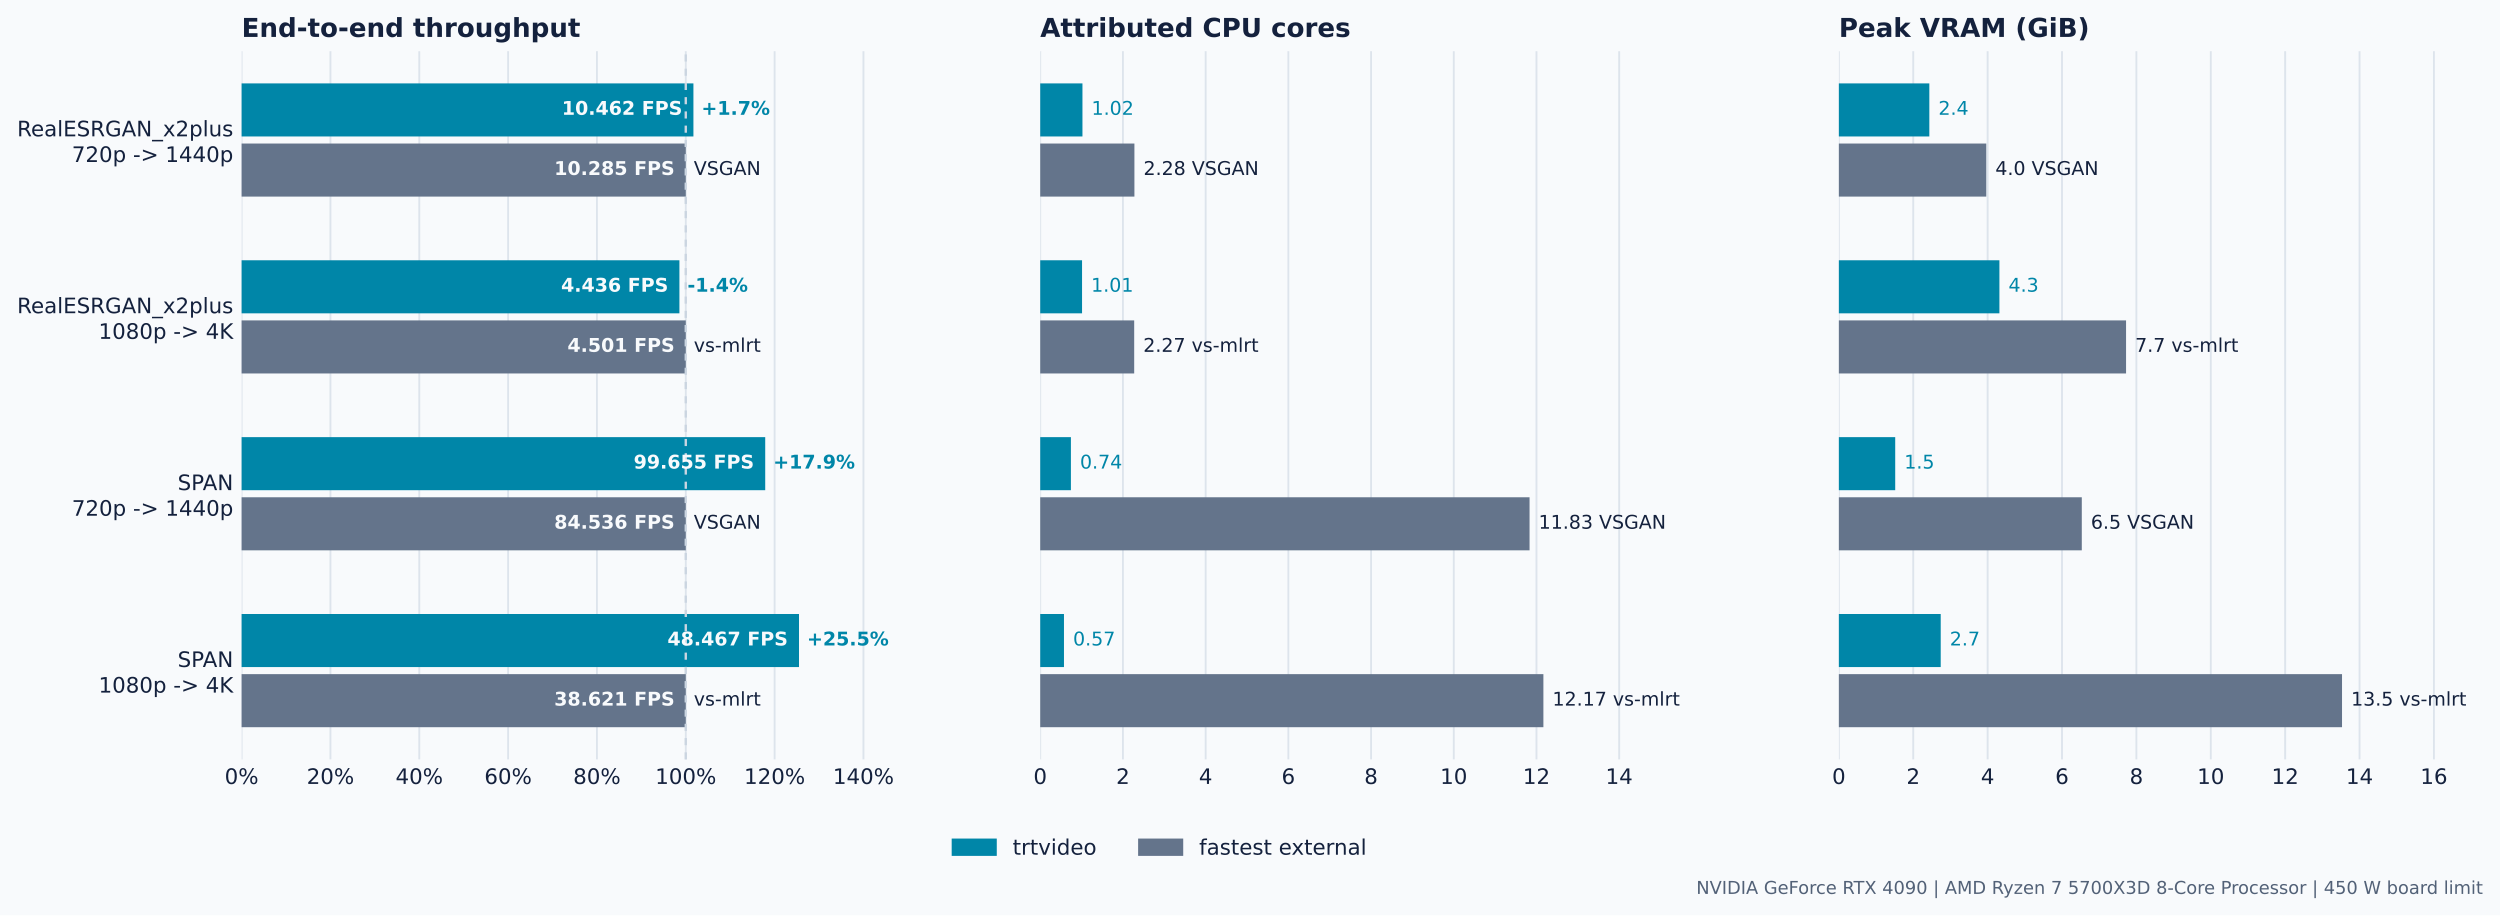
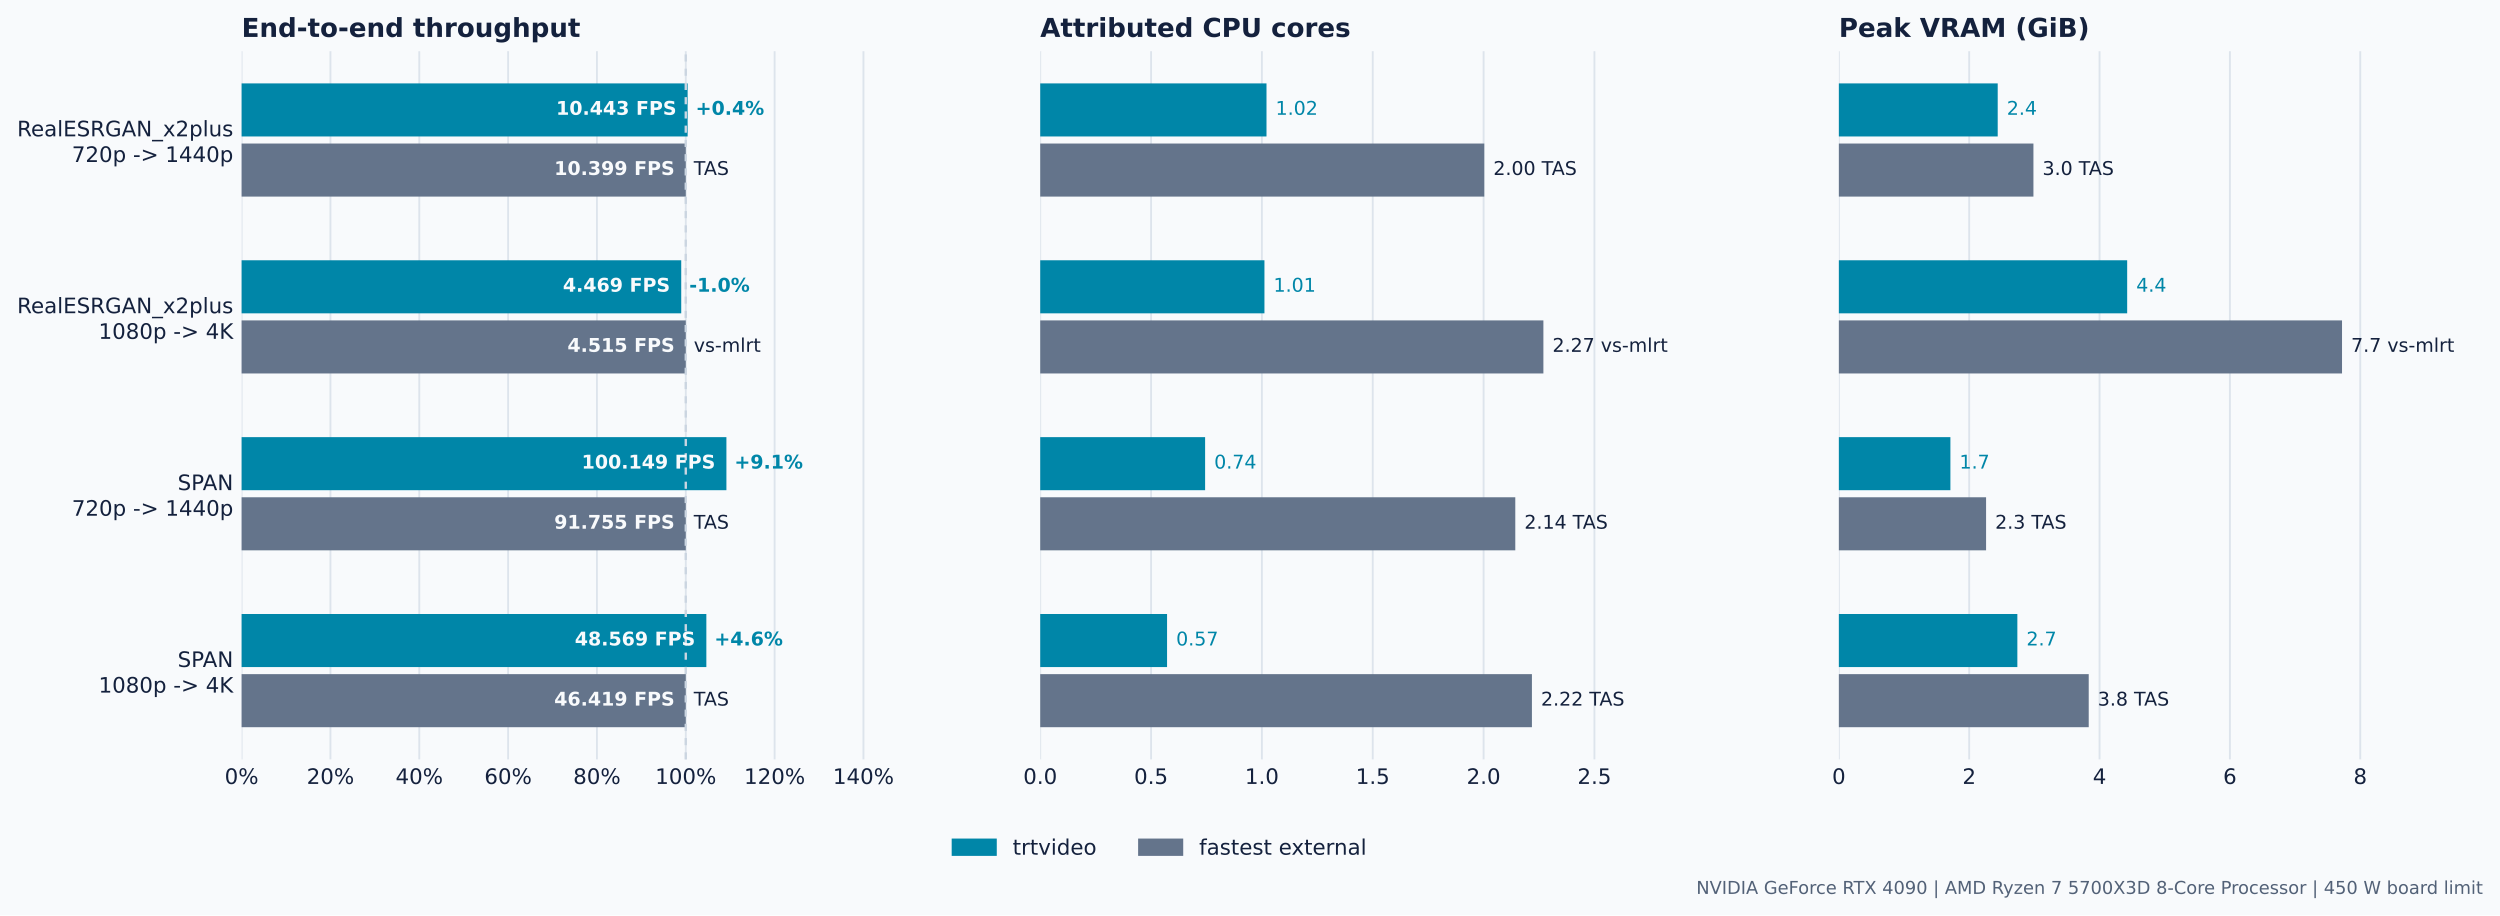
<svg xmlns="http://www.w3.org/2000/svg" width="1053.188pt" height="385.59pt" viewBox="0 0 1053.188 385.59" version="1.1">
  <defs>
    <style type="text/css">*{stroke-linejoin: round; stroke-linecap: butt}</style>
  </defs>
  <g id="figure_1">
    <g id="patch_1">
      <path d="M -0 385.59 L 1053.188 385.59 L 1053.188 0 L -0 0 z " style="fill: #f8fafc" />
    </g>
    <g id="axes_1">
      <g id="patch_2">
        <path d="M 101.78 319.926 L 373.104 319.926 L 373.104 21.558 L 101.78 21.558 z " style="fill: #f8fafc" />
      </g>
      <g id="matplotlib.axis_1">
        <g id="xtick_1">
          <g id="line2d_1">
            <path d="M 101.78 319.926 L 101.78 21.558 " clip-path="url(#p03f4d506e8)" style="fill: none; stroke: #cbd5e1; stroke-opacity: 0.6; stroke-width: 0.8; stroke-linecap: square" />
          </g>
          <g id="line2d_2" />
          <g id="text_1">
            <text style="font-size: 9px; font-family: 'DejaVu Sans'; text-anchor: middle; fill: #14213d" x="101.78" y="330.264" transform="rotate(-0 101.78 330.2642)">0%</text>
          </g>
        </g>
        <g id="xtick_2">
          <g id="line2d_3">
            <path d="M 139.204 319.926 L 139.204 21.558 " clip-path="url(#p03f4d506e8)" style="fill: none; stroke: #cbd5e1; stroke-opacity: 0.6; stroke-width: 0.8; stroke-linecap: square" />
          </g>
          <g id="line2d_4" />
          <g id="text_2">
            <text style="font-size: 9px; font-family: 'DejaVu Sans'; text-anchor: middle; fill: #14213d" x="139.204" y="330.264" transform="rotate(-0 139.204 330.2642)">20%</text>
          </g>
        </g>
        <g id="xtick_3">
          <g id="line2d_5">
            <path d="M 176.628 319.926 L 176.628 21.558 " clip-path="url(#p03f4d506e8)" style="fill: none; stroke: #cbd5e1; stroke-opacity: 0.6; stroke-width: 0.8; stroke-linecap: square" />
          </g>
          <g id="line2d_6" />
          <g id="text_3">
            <text style="font-size: 9px; font-family: 'DejaVu Sans'; text-anchor: middle; fill: #14213d" x="176.628" y="330.264" transform="rotate(-0 176.628 330.2642)">40%</text>
          </g>
        </g>
        <g id="xtick_4">
          <g id="line2d_7">
            <path d="M 214.052 319.926 L 214.052 21.558 " clip-path="url(#p03f4d506e8)" style="fill: none; stroke: #cbd5e1; stroke-opacity: 0.6; stroke-width: 0.8; stroke-linecap: square" />
          </g>
          <g id="line2d_8" />
          <g id="text_4">
            <text style="font-size: 9px; font-family: 'DejaVu Sans'; text-anchor: middle; fill: #14213d" x="214.052" y="330.264" transform="rotate(-0 214.0521 330.2642)">60%</text>
          </g>
        </g>
        <g id="xtick_5">
          <g id="line2d_9">
            <path d="M 251.476 319.926 L 251.476 21.558 " clip-path="url(#p03f4d506e8)" style="fill: none; stroke: #cbd5e1; stroke-opacity: 0.6; stroke-width: 0.8; stroke-linecap: square" />
          </g>
          <g id="line2d_10" />
          <g id="text_5">
            <text style="font-size: 9px; font-family: 'DejaVu Sans'; text-anchor: middle; fill: #14213d" x="251.476" y="330.264" transform="rotate(-0 251.4761 330.2642)">80%</text>
          </g>
        </g>
        <g id="xtick_6">
          <g id="line2d_11">
            <path d="M 288.9 319.926 L 288.9 21.558 " clip-path="url(#p03f4d506e8)" style="fill: none; stroke: #cbd5e1; stroke-opacity: 0.6; stroke-width: 0.8; stroke-linecap: square" />
          </g>
          <g id="line2d_12" />
          <g id="text_6">
            <text style="font-size: 9px; font-family: 'DejaVu Sans'; text-anchor: middle; fill: #14213d" x="288.9" y="330.264" transform="rotate(-0 288.9001 330.2642)">100%</text>
          </g>
        </g>
        <g id="xtick_7">
          <g id="line2d_13">
            <path d="M 326.324 319.926 L 326.324 21.558 " clip-path="url(#p03f4d506e8)" style="fill: none; stroke: #cbd5e1; stroke-opacity: 0.6; stroke-width: 0.8; stroke-linecap: square" />
          </g>
          <g id="line2d_14" />
          <g id="text_7">
            <text style="font-size: 9px; font-family: 'DejaVu Sans'; text-anchor: middle; fill: #14213d" x="326.324" y="330.264" transform="rotate(-0 326.3241 330.2642)">120%</text>
          </g>
        </g>
        <g id="xtick_8">
          <g id="line2d_15">
            <path d="M 363.748 319.926 L 363.748 21.558 " clip-path="url(#p03f4d506e8)" style="fill: none; stroke: #cbd5e1; stroke-opacity: 0.6; stroke-width: 0.8; stroke-linecap: square" />
          </g>
          <g id="line2d_16" />
          <g id="text_8">
            <text style="font-size: 9px; font-family: 'DejaVu Sans'; text-anchor: middle; fill: #14213d" x="363.748" y="330.264" transform="rotate(-0 363.7481 330.2642)">140%</text>
          </g>
        </g>
      </g>
      <g id="matplotlib.axis_2">
        <g id="ytick_1">
          <g id="line2d_17" />
          <g id="text_9">
            <text style="font-size: 9px; font-family: 'DejaVu Sans'; fill: #14213d" transform="translate(7.2 57.43491)">RealESRGAN_x2plus</text>
            <text style="font-size: 9px; font-family: 'DejaVu Sans'; fill: #14213d" transform="translate(30.25969 68.23667)">720p -&gt; 1440p</text>
          </g>
        </g>
        <g id="ytick_2">
          <g id="line2d_18" />
          <g id="text_10">
            <text style="font-size: 9px; font-family: 'DejaVu Sans'; fill: #14213d" transform="translate(7.2 131.9524)">RealESRGAN_x2plus</text>
            <text style="font-size: 9px; font-family: 'DejaVu Sans'; fill: #14213d" transform="translate(41.52375 142.7542)">1080p -&gt; 4K</text>
          </g>
        </g>
        <g id="ytick_3">
          <g id="line2d_19" />
          <g id="text_11">
            <text style="font-size: 9px; font-family: 'DejaVu Sans'; fill: #14213d" transform="translate(74.82516 206.4695)">SPAN</text>
            <text style="font-size: 9px; font-family: 'DejaVu Sans'; fill: #14213d" transform="translate(30.25969 217.2713)">720p -&gt; 1440p</text>
          </g>
        </g>
        <g id="ytick_4">
          <g id="line2d_20" />
          <g id="text_12">
            <text style="font-size: 9px; font-family: 'DejaVu Sans'; fill: #14213d" transform="translate(74.82516 280.987)">SPAN</text>
            <text style="font-size: 9px; font-family: 'DejaVu Sans'; fill: #14213d" transform="translate(41.52375 291.7888)">1080p -&gt; 4K</text>
          </g>
        </g>
      </g>
      <g id="patch_3">
-         <path d="M 101.78 57.476 L 292.12 57.476 L 292.12 35.12 L 101.78 35.12 z " clip-path="url(#p03f4d506e8)" style="fill: #0086a8" />
+         <path d="M 101.78 57.476 L 289.684 57.476 L 289.684 35.12 L 101.78 35.12 z " clip-path="url(#p03f4d506e8)" style="fill: #0086a8" />
      </g>
      <g id="patch_4">
-         <path d="M 101.78 131.993 L 286.22 131.993 L 286.22 109.638 L 101.78 109.638 z " clip-path="url(#p03f4d506e8)" style="fill: #0086a8" />
+         <path d="M 101.78 131.993 L 286.987 131.993 L 286.987 109.638 L 101.78 109.638 z " clip-path="url(#p03f4d506e8)" style="fill: #0086a8" />
      </g>
      <g id="patch_5">
-         <path d="M 101.78 206.511 L 322.367 206.511 L 322.367 184.155 L 101.78 184.155 z " clip-path="url(#p03f4d506e8)" style="fill: #0086a8" />
+         <path d="M 101.78 206.511 L 306.019 206.511 L 306.019 184.155 L 101.78 184.155 z " clip-path="url(#p03f4d506e8)" style="fill: #0086a8" />
      </g>
      <g id="patch_6">
-         <path d="M 101.78 281.028 L 336.601 281.028 L 336.601 258.673 L 101.78 258.673 z " clip-path="url(#p03f4d506e8)" style="fill: #0086a8" />
+         <path d="M 101.78 281.028 L 297.567 281.028 L 297.567 258.673 L 101.78 258.673 z " clip-path="url(#p03f4d506e8)" style="fill: #0086a8" />
      </g>
      <g id="patch_7">
        <path d="M 101.78 82.812 L 288.9 82.812 L 288.9 60.456 L 101.78 60.456 z " clip-path="url(#p03f4d506e8)" style="fill: #64748b" />
      </g>
      <g id="patch_8">
        <path d="M 101.78 157.329 L 288.9 157.329 L 288.9 134.974 L 101.78 134.974 z " clip-path="url(#p03f4d506e8)" style="fill: #64748b" />
      </g>
      <g id="patch_9">
        <path d="M 101.78 231.847 L 288.9 231.847 L 288.9 209.491 L 101.78 209.491 z " clip-path="url(#p03f4d506e8)" style="fill: #64748b" />
      </g>
      <g id="patch_10">
        <path d="M 101.78 306.364 L 288.9 306.364 L 288.9 284.009 L 101.78 284.009 z " clip-path="url(#p03f4d506e8)" style="fill: #64748b" />
      </g>
      <g id="line2d_21">
        <path d="M 288.9 319.926 L 288.9 21.558 " clip-path="url(#p03f4d506e8)" style="fill: none; stroke-dasharray: 3,3; stroke-dashoffset: 0; stroke: #cbd5e1" />
      </g>
      <g id="text_13">
-         <text style="font-weight: 700; font-size: 8px; font-family: 'DejaVu Sans'; text-anchor: end; fill: #f8fafc" x="287.442" y="48.376" transform="rotate(-0 287.4423 48.37621)">10.462 FPS</text>
+         <text style="font-weight: 700; font-size: 8px; font-family: 'DejaVu Sans'; text-anchor: end; fill: #f8fafc" x="285.006" y="48.376" transform="rotate(-0 285.0059 48.37621)">10.443 FPS</text>
      </g>
      <g id="text_14">
-         <text style="font-weight: 700; font-size: 8px; font-family: 'DejaVu Sans'; text-anchor: start; fill: #0086a8" x="295.489" y="48.376" transform="rotate(-0 295.4885 48.37621)">+1.7%</text>
+         <text style="font-weight: 700; font-size: 8px; font-family: 'DejaVu Sans'; text-anchor: start; fill: #0086a8" x="293.052" y="48.376" transform="rotate(-0 293.0521 48.37621)">+0.4%</text>
      </g>
      <g id="text_15">
-         <text style="font-weight: 700; font-size: 8px; font-family: 'DejaVu Sans'; text-anchor: end; fill: #f8fafc" x="284.222" y="73.712" transform="rotate(-0 284.2221 73.71215)">10.285 FPS</text>
+         <text style="font-weight: 700; font-size: 8px; font-family: 'DejaVu Sans'; text-anchor: end; fill: #f8fafc" x="284.222" y="73.712" transform="rotate(-0 284.2221 73.71215)">10.399 FPS</text>
      </g>
      <g id="text_16">
-         <text style="font-size: 8px; font-family: 'DejaVu Sans'; text-anchor: start; fill: #14213d" x="292.268" y="73.712" transform="rotate(-0 292.2683 73.71215)">VSGAN</text>
+         <text style="font-size: 8px; font-family: 'DejaVu Sans'; text-anchor: start; fill: #14213d" x="292.268" y="73.712" transform="rotate(-0 292.2683 73.71215)">TAS</text>
      </g>
      <g id="text_17">
-         <text style="font-weight: 700; font-size: 8px; font-family: 'DejaVu Sans'; text-anchor: end; fill: #f8fafc" x="281.542" y="122.894" transform="rotate(-0 281.5415 122.8937)">4.436 FPS</text>
+         <text style="font-weight: 700; font-size: 8px; font-family: 'DejaVu Sans'; text-anchor: end; fill: #f8fafc" x="282.309" y="122.894" transform="rotate(-0 282.3089 122.8937)">4.469 FPS</text>
      </g>
      <g id="text_18">
-         <text style="font-weight: 700; font-size: 8px; font-family: 'DejaVu Sans'; text-anchor: start; fill: #0086a8" x="289.588" y="122.894" transform="rotate(-0 289.5877 122.8937)">-1.4%</text>
+         <text style="font-weight: 700; font-size: 8px; font-family: 'DejaVu Sans'; text-anchor: start; fill: #0086a8" x="290.355" y="122.894" transform="rotate(-0 290.3551 122.8937)">-1.0%</text>
      </g>
      <g id="text_19">
-         <text style="font-weight: 700; font-size: 8px; font-family: 'DejaVu Sans'; text-anchor: end; fill: #f8fafc" x="284.222" y="148.23" transform="rotate(-0 284.2221 148.2296)">4.501 FPS</text>
+         <text style="font-weight: 700; font-size: 8px; font-family: 'DejaVu Sans'; text-anchor: end; fill: #f8fafc" x="284.222" y="148.23" transform="rotate(-0 284.2221 148.2296)">4.515 FPS</text>
      </g>
      <g id="text_20">
        <text style="font-size: 8px; font-family: 'DejaVu Sans'; text-anchor: start; fill: #14213d" x="292.268" y="148.23" transform="rotate(-0 292.2683 148.23)">vs-mlrt</text>
      </g>
      <g id="text_21">
-         <text style="font-weight: 700; font-size: 8px; font-family: 'DejaVu Sans'; text-anchor: end; fill: #f8fafc" x="317.689" y="197.411" transform="rotate(-0 317.6894 197.4112)">99.655 FPS</text>
+         <text style="font-weight: 700; font-size: 8px; font-family: 'DejaVu Sans'; text-anchor: end; fill: #f8fafc" x="301.341" y="197.411" transform="rotate(-0 301.3412 197.4112)">100.149 FPS</text>
      </g>
      <g id="text_22">
-         <text style="font-weight: 700; font-size: 8px; font-family: 'DejaVu Sans'; text-anchor: start; fill: #0086a8" x="325.736" y="197.411" transform="rotate(-0 325.7355 197.4112)">+17.9%</text>
+         <text style="font-weight: 700; font-size: 8px; font-family: 'DejaVu Sans'; text-anchor: start; fill: #0086a8" x="309.387" y="197.411" transform="rotate(-0 309.3874 197.4112)">+9.1%</text>
      </g>
      <g id="text_23">
-         <text style="font-weight: 700; font-size: 8px; font-family: 'DejaVu Sans'; text-anchor: end; fill: #f8fafc" x="284.222" y="222.747" transform="rotate(-0 284.2221 222.7471)">84.536 FPS</text>
+         <text style="font-weight: 700; font-size: 8px; font-family: 'DejaVu Sans'; text-anchor: end; fill: #f8fafc" x="284.222" y="222.747" transform="rotate(-0 284.2221 222.7471)">91.755 FPS</text>
      </g>
      <g id="text_24">
-         <text style="font-size: 8px; font-family: 'DejaVu Sans'; text-anchor: start; fill: #14213d" x="292.268" y="222.747" transform="rotate(-0 292.2683 222.7471)">VSGAN</text>
+         <text style="font-size: 8px; font-family: 'DejaVu Sans'; text-anchor: start; fill: #14213d" x="292.268" y="222.747" transform="rotate(-0 292.2683 222.7471)">TAS</text>
      </g>
      <g id="text_25">
-         <text style="font-weight: 700; font-size: 8px; font-family: 'DejaVu Sans'; text-anchor: end; fill: #f8fafc" x="331.923" y="271.929" transform="rotate(-0 331.9225 271.9287)">48.467 FPS</text>
+         <text style="font-weight: 700; font-size: 8px; font-family: 'DejaVu Sans'; text-anchor: end; fill: #f8fafc" x="292.889" y="271.929" transform="rotate(-0 292.8894 271.9287)">48.569 FPS</text>
      </g>
      <g id="text_26">
-         <text style="font-weight: 700; font-size: 8px; font-family: 'DejaVu Sans'; text-anchor: start; fill: #0086a8" x="339.969" y="271.929" transform="rotate(-0 339.9687 271.9287)">+25.5%</text>
+         <text style="font-weight: 700; font-size: 8px; font-family: 'DejaVu Sans'; text-anchor: start; fill: #0086a8" x="300.936" y="271.929" transform="rotate(-0 300.9356 271.9287)">+4.6%</text>
      </g>
      <g id="text_27">
-         <text style="font-weight: 700; font-size: 8px; font-family: 'DejaVu Sans'; text-anchor: end; fill: #f8fafc" x="284.222" y="297.265" transform="rotate(-0 284.2221 297.2646)">38.621 FPS</text>
+         <text style="font-weight: 700; font-size: 8px; font-family: 'DejaVu Sans'; text-anchor: end; fill: #f8fafc" x="284.222" y="297.265" transform="rotate(-0 284.2221 297.2646)">46.419 FPS</text>
      </g>
      <g id="text_28">
-         <text style="font-size: 8px; font-family: 'DejaVu Sans'; text-anchor: start; fill: #14213d" x="292.268" y="297.265" transform="rotate(-0 292.2683 297.2649)">vs-mlrt</text>
+         <text style="font-size: 8px; font-family: 'DejaVu Sans'; text-anchor: start; fill: #14213d" x="292.268" y="297.265" transform="rotate(-0 292.2683 297.2646)">TAS</text>
      </g>
      <g id="text_29">
        <text style="font-weight: 700; font-size: 11px; font-family: 'DejaVu Sans'; text-anchor: start; fill: #14213d" x="101.78" y="15.558" transform="rotate(-0 101.78 15.55828)">End-to-end throughput</text>
      </g>
    </g>
    <g id="axes_2">
      <g id="patch_11">
        <path d="M 438.222 319.926 L 709.546 319.926 L 709.546 21.558 L 438.222 21.558 z " style="fill: #f8fafc" />
      </g>
      <g id="matplotlib.axis_3">
        <g id="xtick_9">
          <g id="line2d_22">
            <path d="M 438.222 319.926 L 438.222 21.558 " clip-path="url(#pa7a51d310b)" style="fill: none; stroke: #cbd5e1; stroke-opacity: 0.6; stroke-width: 0.8; stroke-linecap: square" />
          </g>
          <g id="line2d_23" />
          <g id="text_30">
-             <text style="font-size: 9px; font-family: 'DejaVu Sans'; text-anchor: middle; fill: #14213d" x="438.222" y="330.264" transform="rotate(-0 438.2219 330.2642)">0</text>
+             <text style="font-size: 9px; font-family: 'DejaVu Sans'; text-anchor: middle; fill: #14213d" x="438.222" y="330.264" transform="rotate(-0 438.2219 330.2642)">0.0</text>
          </g>
        </g>
        <g id="xtick_10">
          <g id="line2d_24">
-             <path d="M 473.064 319.926 L 473.064 21.558 " clip-path="url(#pa7a51d310b)" style="fill: none; stroke: #cbd5e1; stroke-opacity: 0.6; stroke-width: 0.8; stroke-linecap: square" />
+             <path d="M 484.917 319.926 L 484.917 21.558 " clip-path="url(#pa7a51d310b)" style="fill: none; stroke: #cbd5e1; stroke-opacity: 0.6; stroke-width: 0.8; stroke-linecap: square" />
          </g>
          <g id="line2d_25" />
          <g id="text_31">
-             <text style="font-size: 9px; font-family: 'DejaVu Sans'; text-anchor: middle; fill: #14213d" x="473.064" y="330.264" transform="rotate(-0 473.0639 330.2642)">2</text>
+             <text style="font-size: 9px; font-family: 'DejaVu Sans'; text-anchor: middle; fill: #14213d" x="484.917" y="330.264" transform="rotate(-0 484.9169 330.2642)">0.5</text>
          </g>
        </g>
        <g id="xtick_11">
          <g id="line2d_26">
-             <path d="M 507.906 319.926 L 507.906 21.558 " clip-path="url(#pa7a51d310b)" style="fill: none; stroke: #cbd5e1; stroke-opacity: 0.6; stroke-width: 0.8; stroke-linecap: square" />
+             <path d="M 531.612 319.926 L 531.612 21.558 " clip-path="url(#pa7a51d310b)" style="fill: none; stroke: #cbd5e1; stroke-opacity: 0.6; stroke-width: 0.8; stroke-linecap: square" />
          </g>
          <g id="line2d_27" />
          <g id="text_32">
-             <text style="font-size: 9px; font-family: 'DejaVu Sans'; text-anchor: middle; fill: #14213d" x="507.906" y="330.264" transform="rotate(-0 507.906 330.2642)">4</text>
+             <text style="font-size: 9px; font-family: 'DejaVu Sans'; text-anchor: middle; fill: #14213d" x="531.612" y="330.264" transform="rotate(-0 531.6119 330.2642)">1.0</text>
          </g>
        </g>
        <g id="xtick_12">
          <g id="line2d_28">
-             <path d="M 542.748 319.926 L 542.748 21.558 " clip-path="url(#pa7a51d310b)" style="fill: none; stroke: #cbd5e1; stroke-opacity: 0.6; stroke-width: 0.8; stroke-linecap: square" />
+             <path d="M 578.307 319.926 L 578.307 21.558 " clip-path="url(#pa7a51d310b)" style="fill: none; stroke: #cbd5e1; stroke-opacity: 0.6; stroke-width: 0.8; stroke-linecap: square" />
          </g>
          <g id="line2d_29" />
          <g id="text_33">
-             <text style="font-size: 9px; font-family: 'DejaVu Sans'; text-anchor: middle; fill: #14213d" x="542.748" y="330.264" transform="rotate(-0 542.748 330.2642)">6</text>
+             <text style="font-size: 9px; font-family: 'DejaVu Sans'; text-anchor: middle; fill: #14213d" x="578.307" y="330.264" transform="rotate(-0 578.3069 330.2642)">1.5</text>
          </g>
        </g>
        <g id="xtick_13">
          <g id="line2d_30">
-             <path d="M 577.59 319.926 L 577.59 21.558 " clip-path="url(#pa7a51d310b)" style="fill: none; stroke: #cbd5e1; stroke-opacity: 0.6; stroke-width: 0.8; stroke-linecap: square" />
+             <path d="M 625.002 319.926 L 625.002 21.558 " clip-path="url(#pa7a51d310b)" style="fill: none; stroke: #cbd5e1; stroke-opacity: 0.6; stroke-width: 0.8; stroke-linecap: square" />
          </g>
          <g id="line2d_31" />
          <g id="text_34">
-             <text style="font-size: 9px; font-family: 'DejaVu Sans'; text-anchor: middle; fill: #14213d" x="577.59" y="330.264" transform="rotate(-0 577.59 330.2642)">8</text>
+             <text style="font-size: 9px; font-family: 'DejaVu Sans'; text-anchor: middle; fill: #14213d" x="625.002" y="330.264" transform="rotate(-0 625.0019 330.2642)">2.0</text>
          </g>
        </g>
        <g id="xtick_14">
          <g id="line2d_32">
-             <path d="M 612.432 319.926 L 612.432 21.558 " clip-path="url(#pa7a51d310b)" style="fill: none; stroke: #cbd5e1; stroke-opacity: 0.6; stroke-width: 0.8; stroke-linecap: square" />
+             <path d="M 671.697 319.926 L 671.697 21.558 " clip-path="url(#pa7a51d310b)" style="fill: none; stroke: #cbd5e1; stroke-opacity: 0.6; stroke-width: 0.8; stroke-linecap: square" />
          </g>
          <g id="line2d_33" />
          <g id="text_35">
-             <text style="font-size: 9px; font-family: 'DejaVu Sans'; text-anchor: middle; fill: #14213d" x="612.432" y="330.264" transform="rotate(-0 612.432 330.2642)">10</text>
-           </g>
-         </g>
-         <g id="xtick_15">
-           <g id="line2d_34">
-             <path d="M 647.274 319.926 L 647.274 21.558 " clip-path="url(#pa7a51d310b)" style="fill: none; stroke: #cbd5e1; stroke-opacity: 0.6; stroke-width: 0.8; stroke-linecap: square" />
-           </g>
-           <g id="line2d_35" />
-           <g id="text_36">
-             <text style="font-size: 9px; font-family: 'DejaVu Sans'; text-anchor: middle; fill: #14213d" x="647.274" y="330.264" transform="rotate(-0 647.274 330.2642)">12</text>
-           </g>
-         </g>
-         <g id="xtick_16">
-           <g id="line2d_36">
-             <path d="M 682.116 319.926 L 682.116 21.558 " clip-path="url(#pa7a51d310b)" style="fill: none; stroke: #cbd5e1; stroke-opacity: 0.6; stroke-width: 0.8; stroke-linecap: square" />
-           </g>
-           <g id="line2d_37" />
-           <g id="text_37">
-             <text style="font-size: 9px; font-family: 'DejaVu Sans'; text-anchor: middle; fill: #14213d" x="682.116" y="330.264" transform="rotate(-0 682.116 330.2642)">14</text>
+             <text style="font-size: 9px; font-family: 'DejaVu Sans'; text-anchor: middle; fill: #14213d" x="671.697" y="330.264" transform="rotate(-0 671.6969 330.2642)">2.5</text>
          </g>
        </g>
      </g>
      <g id="matplotlib.axis_4">
        <g id="ytick_5">
-           <g id="line2d_38" />
+           <g id="line2d_34" />
        </g>
        <g id="ytick_6">
-           <g id="line2d_39" />
+           <g id="line2d_35" />
        </g>
        <g id="ytick_7">
-           <g id="line2d_40" />
+           <g id="line2d_36" />
        </g>
        <g id="ytick_8">
-           <g id="line2d_41" />
+           <g id="line2d_37" />
        </g>
      </g>
      <g id="patch_12">
-         <path d="M 438.222 57.476 L 456.009 57.476 L 456.009 35.12 L 438.222 35.12 z " clip-path="url(#pa7a51d310b)" style="fill: #0086a8" />
+         <path d="M 438.222 57.476 L 533.544 57.476 L 533.544 35.12 L 438.222 35.12 z " clip-path="url(#pa7a51d310b)" style="fill: #0086a8" />
      </g>
      <g id="patch_13">
-         <path d="M 438.222 131.993 L 455.84 131.993 L 455.84 109.638 L 438.222 109.638 z " clip-path="url(#pa7a51d310b)" style="fill: #0086a8" />
+         <path d="M 438.222 131.993 L 532.678 131.993 L 532.678 109.638 L 438.222 109.638 z " clip-path="url(#pa7a51d310b)" style="fill: #0086a8" />
      </g>
      <g id="patch_14">
-         <path d="M 438.222 206.511 L 451.148 206.511 L 451.148 184.155 L 438.222 184.155 z " clip-path="url(#pa7a51d310b)" style="fill: #0086a8" />
+         <path d="M 438.222 206.511 L 507.682 206.511 L 507.682 184.155 L 438.222 184.155 z " clip-path="url(#pa7a51d310b)" style="fill: #0086a8" />
      </g>
      <g id="patch_15">
-         <path d="M 438.222 281.028 L 448.227 281.028 L 448.227 258.673 L 438.222 258.673 z " clip-path="url(#pa7a51d310b)" style="fill: #0086a8" />
+         <path d="M 438.222 281.028 L 491.653 281.028 L 491.653 258.673 L 438.222 258.673 z " clip-path="url(#pa7a51d310b)" style="fill: #0086a8" />
      </g>
      <g id="patch_16">
-         <path d="M 438.222 82.812 L 477.9 82.812 L 477.9 60.456 L 438.222 60.456 z " clip-path="url(#pa7a51d310b)" style="fill: #64748b" />
+         <path d="M 438.222 82.812 L 625.287 82.812 L 625.287 60.456 L 438.222 60.456 z " clip-path="url(#pa7a51d310b)" style="fill: #64748b" />
      </g>
      <g id="patch_17">
-         <path d="M 438.222 157.329 L 477.807 157.329 L 477.807 134.974 L 438.222 134.974 z " clip-path="url(#pa7a51d310b)" style="fill: #64748b" />
+         <path d="M 438.222 157.329 L 650.194 157.329 L 650.194 134.974 L 438.222 134.974 z " clip-path="url(#pa7a51d310b)" style="fill: #64748b" />
      </g>
      <g id="patch_18">
-         <path d="M 438.222 231.847 L 644.363 231.847 L 644.363 209.491 L 438.222 209.491 z " clip-path="url(#pa7a51d310b)" style="fill: #64748b" />
+         <path d="M 438.222 231.847 L 638.353 231.847 L 638.353 209.491 L 438.222 209.491 z " clip-path="url(#pa7a51d310b)" style="fill: #64748b" />
      </g>
      <g id="patch_19">
-         <path d="M 438.222 306.364 L 650.194 306.364 L 650.194 284.009 L 438.222 284.009 z " clip-path="url(#pa7a51d310b)" style="fill: #64748b" />
+         <path d="M 438.222 306.364 L 645.361 306.364 L 645.361 284.009 L 438.222 284.009 z " clip-path="url(#pa7a51d310b)" style="fill: #64748b" />
+       </g>
+       <g id="text_36">
+         <text style="font-size: 8px; font-family: 'DejaVu Sans'; text-anchor: start; fill: #0086a8" x="537.36" y="48.376" transform="rotate(-0 537.3595 48.37621)">1.02</text>
+       </g>
+       <g id="text_37">
+         <text style="font-size: 8px; font-family: 'DejaVu Sans'; text-anchor: start; fill: #14213d" x="629.103" y="73.712" transform="rotate(-0 629.1025 73.71215)">2.00 TAS</text>
      </g>
      <g id="text_38">
-         <text style="font-size: 8px; font-family: 'DejaVu Sans'; text-anchor: start; fill: #0086a8" x="459.824" y="48.376" transform="rotate(-0 459.8241 48.37621)">1.02</text>
+         <text style="font-size: 8px; font-family: 'DejaVu Sans'; text-anchor: start; fill: #0086a8" x="536.493" y="122.894" transform="rotate(-0 536.4934 122.8937)">1.01</text>
      </g>
      <g id="text_39">
-         <text style="font-size: 8px; font-family: 'DejaVu Sans'; text-anchor: start; fill: #14213d" x="481.715" y="73.712" transform="rotate(-0 481.7154 73.71215)">2.28 VSGAN</text>
+         <text style="font-size: 8px; font-family: 'DejaVu Sans'; text-anchor: start; fill: #14213d" x="654.009" y="148.23" transform="rotate(-0 654.0094 148.23)">2.27 vs-mlrt</text>
      </g>
      <g id="text_40">
-         <text style="font-size: 8px; font-family: 'DejaVu Sans'; text-anchor: start; fill: #0086a8" x="459.655" y="122.894" transform="rotate(-0 459.6552 122.8937)">1.01</text>
+         <text style="font-size: 8px; font-family: 'DejaVu Sans'; text-anchor: start; fill: #0086a8" x="511.498" y="197.411" transform="rotate(-0 511.498 197.4112)">0.74</text>
      </g>
      <g id="text_41">
-         <text style="font-size: 8px; font-family: 'DejaVu Sans'; text-anchor: start; fill: #14213d" x="481.623" y="148.23" transform="rotate(-0 481.6229 148.23)">2.27 vs-mlrt</text>
+         <text style="font-size: 8px; font-family: 'DejaVu Sans'; text-anchor: start; fill: #14213d" x="642.168" y="222.747" transform="rotate(-0 642.168 222.7471)">2.14 TAS</text>
      </g>
      <g id="text_42">
-         <text style="font-size: 8px; font-family: 'DejaVu Sans'; text-anchor: start; fill: #0086a8" x="454.964" y="197.411" transform="rotate(-0 454.9635 197.4112)">0.74</text>
+         <text style="font-size: 8px; font-family: 'DejaVu Sans'; text-anchor: start; fill: #0086a8" x="495.468" y="271.929" transform="rotate(-0 495.468 271.9287)">0.57</text>
      </g>
      <g id="text_43">
-         <text style="font-size: 8px; font-family: 'DejaVu Sans'; text-anchor: start; fill: #14213d" x="648.179" y="222.747" transform="rotate(-0 648.1786 222.7471)">11.83 VSGAN</text>
+         <text style="font-size: 8px; font-family: 'DejaVu Sans'; text-anchor: start; fill: #14213d" x="649.177" y="297.265" transform="rotate(-0 649.1769 297.2646)">2.22 TAS</text>
      </g>
      <g id="text_44">
-         <text style="font-size: 8px; font-family: 'DejaVu Sans'; text-anchor: start; fill: #0086a8" x="452.042" y="271.929" transform="rotate(-0 452.0424 271.9287)">0.57</text>
-       </g>
-       <g id="text_45">
-         <text style="font-size: 8px; font-family: 'DejaVu Sans'; text-anchor: start; fill: #14213d" x="654.009" y="297.265" transform="rotate(-0 654.0094 297.2649)">12.17 vs-mlrt</text>
-       </g>
-       <g id="text_46">
        <text style="font-weight: 700; font-size: 11px; font-family: 'DejaVu Sans'; text-anchor: start; fill: #14213d" x="438.222" y="15.558" transform="rotate(-0 438.2219 15.55828)">Attributed CPU cores</text>
      </g>
    </g>
    <g id="axes_3">
      <g id="patch_20">
        <path d="M 774.664 319.926 L 1045.988 319.926 L 1045.988 21.558 L 774.664 21.558 z " style="fill: #f8fafc" />
      </g>
      <g id="matplotlib.axis_5">
+         <g id="xtick_15">
+           <g id="line2d_38">
+             <path d="M 774.664 319.926 L 774.664 21.558 " clip-path="url(#pffd3c5bd33)" style="fill: none; stroke: #cbd5e1; stroke-opacity: 0.6; stroke-width: 0.8; stroke-linecap: square" />
+           </g>
+           <g id="line2d_39" />
+           <g id="text_45">
+             <text style="font-size: 9px; font-family: 'DejaVu Sans'; text-anchor: middle; fill: #14213d" x="774.664" y="330.264" transform="rotate(-0 774.6639 330.2642)">0</text>
+           </g>
+         </g>
+         <g id="xtick_16">
+           <g id="line2d_40">
+             <path d="M 829.577 319.926 L 829.577 21.558 " clip-path="url(#pffd3c5bd33)" style="fill: none; stroke: #cbd5e1; stroke-opacity: 0.6; stroke-width: 0.8; stroke-linecap: square" />
+           </g>
+           <g id="line2d_41" />
+           <g id="text_46">
+             <text style="font-size: 9px; font-family: 'DejaVu Sans'; text-anchor: middle; fill: #14213d" x="829.577" y="330.264" transform="rotate(-0 829.5774 330.2642)">2</text>
+           </g>
+         </g>
        <g id="xtick_17">
          <g id="line2d_42">
-             <path d="M 774.664 319.926 L 774.664 21.558 " clip-path="url(#pffd3c5bd33)" style="fill: none; stroke: #cbd5e1; stroke-opacity: 0.6; stroke-width: 0.8; stroke-linecap: square" />
+             <path d="M 884.491 319.926 L 884.491 21.558 " clip-path="url(#pffd3c5bd33)" style="fill: none; stroke: #cbd5e1; stroke-opacity: 0.6; stroke-width: 0.8; stroke-linecap: square" />
          </g>
          <g id="line2d_43" />
          <g id="text_47">
-             <text style="font-size: 9px; font-family: 'DejaVu Sans'; text-anchor: middle; fill: #14213d" x="774.664" y="330.264" transform="rotate(-0 774.6639 330.2642)">0</text>
+             <text style="font-size: 9px; font-family: 'DejaVu Sans'; text-anchor: middle; fill: #14213d" x="884.491" y="330.264" transform="rotate(-0 884.4908 330.2642)">4</text>
          </g>
        </g>
        <g id="xtick_18">
          <g id="line2d_44">
-             <path d="M 806 319.926 L 806 21.558 " clip-path="url(#pffd3c5bd33)" style="fill: none; stroke: #cbd5e1; stroke-opacity: 0.6; stroke-width: 0.8; stroke-linecap: square" />
+             <path d="M 939.404 319.926 L 939.404 21.558 " clip-path="url(#pffd3c5bd33)" style="fill: none; stroke: #cbd5e1; stroke-opacity: 0.6; stroke-width: 0.8; stroke-linecap: square" />
          </g>
          <g id="line2d_45" />
          <g id="text_48">
-             <text style="font-size: 9px; font-family: 'DejaVu Sans'; text-anchor: middle; fill: #14213d" x="806" y="330.264" transform="rotate(-0 806.0002 330.2642)">2</text>
+             <text style="font-size: 9px; font-family: 'DejaVu Sans'; text-anchor: middle; fill: #14213d" x="939.404" y="330.264" transform="rotate(-0 939.4043 330.2642)">6</text>
          </g>
        </g>
        <g id="xtick_19">
          <g id="line2d_46">
-             <path d="M 837.337 319.926 L 837.337 21.558 " clip-path="url(#pffd3c5bd33)" style="fill: none; stroke: #cbd5e1; stroke-opacity: 0.6; stroke-width: 0.8; stroke-linecap: square" />
+             <path d="M 994.318 319.926 L 994.318 21.558 " clip-path="url(#pffd3c5bd33)" style="fill: none; stroke: #cbd5e1; stroke-opacity: 0.6; stroke-width: 0.8; stroke-linecap: square" />
          </g>
          <g id="line2d_47" />
          <g id="text_49">
-             <text style="font-size: 9px; font-family: 'DejaVu Sans'; text-anchor: middle; fill: #14213d" x="837.337" y="330.264" transform="rotate(-0 837.3366 330.2642)">4</text>
-           </g>
-         </g>
-         <g id="xtick_20">
-           <g id="line2d_48">
-             <path d="M 868.673 319.926 L 868.673 21.558 " clip-path="url(#pffd3c5bd33)" style="fill: none; stroke: #cbd5e1; stroke-opacity: 0.6; stroke-width: 0.8; stroke-linecap: square" />
-           </g>
-           <g id="line2d_49" />
-           <g id="text_50">
-             <text style="font-size: 9px; font-family: 'DejaVu Sans'; text-anchor: middle; fill: #14213d" x="868.673" y="330.264" transform="rotate(-0 868.673 330.2642)">6</text>
-           </g>
-         </g>
-         <g id="xtick_21">
-           <g id="line2d_50">
-             <path d="M 900.009 319.926 L 900.009 21.558 " clip-path="url(#pffd3c5bd33)" style="fill: none; stroke: #cbd5e1; stroke-opacity: 0.6; stroke-width: 0.8; stroke-linecap: square" />
-           </g>
-           <g id="line2d_51" />
-           <g id="text_51">
-             <text style="font-size: 9px; font-family: 'DejaVu Sans'; text-anchor: middle; fill: #14213d" x="900.009" y="330.264" transform="rotate(-0 900.0094 330.2642)">8</text>
-           </g>
-         </g>
-         <g id="xtick_22">
-           <g id="line2d_52">
-             <path d="M 931.346 319.926 L 931.346 21.558 " clip-path="url(#pffd3c5bd33)" style="fill: none; stroke: #cbd5e1; stroke-opacity: 0.6; stroke-width: 0.8; stroke-linecap: square" />
-           </g>
-           <g id="line2d_53" />
-           <g id="text_52">
-             <text style="font-size: 9px; font-family: 'DejaVu Sans'; text-anchor: middle; fill: #14213d" x="931.346" y="330.264" transform="rotate(-0 931.3458 330.2642)">10</text>
-           </g>
-         </g>
-         <g id="xtick_23">
-           <g id="line2d_54">
-             <path d="M 962.682 319.926 L 962.682 21.558 " clip-path="url(#pffd3c5bd33)" style="fill: none; stroke: #cbd5e1; stroke-opacity: 0.6; stroke-width: 0.8; stroke-linecap: square" />
-           </g>
-           <g id="line2d_55" />
-           <g id="text_53">
-             <text style="font-size: 9px; font-family: 'DejaVu Sans'; text-anchor: middle; fill: #14213d" x="962.682" y="330.264" transform="rotate(-0 962.6822 330.2642)">12</text>
-           </g>
-         </g>
-         <g id="xtick_24">
-           <g id="line2d_56">
-             <path d="M 994.019 319.926 L 994.019 21.558 " clip-path="url(#pffd3c5bd33)" style="fill: none; stroke: #cbd5e1; stroke-opacity: 0.6; stroke-width: 0.8; stroke-linecap: square" />
-           </g>
-           <g id="line2d_57" />
-           <g id="text_54">
-             <text style="font-size: 9px; font-family: 'DejaVu Sans'; text-anchor: middle; fill: #14213d" x="994.019" y="330.264" transform="rotate(-0 994.0186 330.2642)">14</text>
-           </g>
-         </g>
-         <g id="xtick_25">
-           <g id="line2d_58">
-             <path d="M 1025.355 319.926 L 1025.355 21.558 " clip-path="url(#pffd3c5bd33)" style="fill: none; stroke: #cbd5e1; stroke-opacity: 0.6; stroke-width: 0.8; stroke-linecap: square" />
-           </g>
-           <g id="line2d_59" />
-           <g id="text_55">
-             <text style="font-size: 9px; font-family: 'DejaVu Sans'; text-anchor: middle; fill: #14213d" x="1025.355" y="330.264" transform="rotate(-0 1025.355 330.2642)">16</text>
+             <text style="font-size: 9px; font-family: 'DejaVu Sans'; text-anchor: middle; fill: #14213d" x="994.318" y="330.264" transform="rotate(-0 994.3178 330.2642)">8</text>
          </g>
        </g>
      </g>
      <g id="matplotlib.axis_6">
        <g id="ytick_9">
-           <g id="line2d_60" />
+           <g id="line2d_48" />
        </g>
        <g id="ytick_10">
-           <g id="line2d_61" />
+           <g id="line2d_49" />
        </g>
        <g id="ytick_11">
-           <g id="line2d_62" />
+           <g id="line2d_50" />
        </g>
        <g id="ytick_12">
-           <g id="line2d_63" />
+           <g id="line2d_51" />
        </g>
      </g>
      <g id="patch_21">
-         <path d="M 774.664 57.476 L 812.78 57.476 L 812.78 35.12 L 774.664 35.12 z " clip-path="url(#pffd3c5bd33)" style="fill: #0086a8" />
+         <path d="M 774.664 57.476 L 841.586 57.476 L 841.586 35.12 L 774.664 35.12 z " clip-path="url(#pffd3c5bd33)" style="fill: #0086a8" />
      </g>
      <g id="patch_22">
-         <path d="M 774.664 131.993 L 842.302 131.993 L 842.302 109.638 L 774.664 109.638 z " clip-path="url(#pffd3c5bd33)" style="fill: #0086a8" />
+         <path d="M 774.664 131.993 L 896.124 131.993 L 896.124 109.638 L 774.664 109.638 z " clip-path="url(#pffd3c5bd33)" style="fill: #0086a8" />
      </g>
      <g id="patch_23">
-         <path d="M 774.664 206.511 L 798.407 206.511 L 798.407 184.155 L 774.664 184.155 z " clip-path="url(#pffd3c5bd33)" style="fill: #0086a8" />
+         <path d="M 774.664 206.511 L 821.656 206.511 L 821.656 184.155 L 774.664 184.155 z " clip-path="url(#pffd3c5bd33)" style="fill: #0086a8" />
      </g>
      <g id="patch_24">
-         <path d="M 774.664 281.028 L 817.575 281.028 L 817.575 258.673 L 774.664 258.673 z " clip-path="url(#pffd3c5bd33)" style="fill: #0086a8" />
+         <path d="M 774.664 281.028 L 849.862 281.028 L 849.862 258.673 L 774.664 258.673 z " clip-path="url(#pffd3c5bd33)" style="fill: #0086a8" />
      </g>
      <g id="patch_25">
-         <path d="M 774.664 82.812 L 836.767 82.812 L 836.767 60.456 L 774.664 60.456 z " clip-path="url(#pffd3c5bd33)" style="fill: #64748b" />
+         <path d="M 774.664 82.812 L 856.634 82.812 L 856.634 60.456 L 774.664 60.456 z " clip-path="url(#pffd3c5bd33)" style="fill: #64748b" />
      </g>
      <g id="patch_26">
-         <path d="M 774.664 157.329 L 895.656 157.329 L 895.656 134.974 L 774.664 134.974 z " clip-path="url(#pffd3c5bd33)" style="fill: #64748b" />
+         <path d="M 774.664 157.329 L 986.636 157.329 L 986.636 134.974 L 774.664 134.974 z " clip-path="url(#pffd3c5bd33)" style="fill: #64748b" />
      </g>
      <g id="patch_27">
-         <path d="M 774.664 231.847 L 877.008 231.847 L 877.008 209.491 L 774.664 209.491 z " clip-path="url(#pffd3c5bd33)" style="fill: #64748b" />
+         <path d="M 774.664 231.847 L 836.685 231.847 L 836.685 209.491 L 774.664 209.491 z " clip-path="url(#pffd3c5bd33)" style="fill: #64748b" />
      </g>
      <g id="patch_28">
-         <path d="M 774.664 306.364 L 986.636 306.364 L 986.636 284.009 L 774.664 284.009 z " clip-path="url(#pffd3c5bd33)" style="fill: #64748b" />
+         <path d="M 774.664 306.364 L 879.928 306.364 L 879.928 284.009 L 774.664 284.009 z " clip-path="url(#pffd3c5bd33)" style="fill: #64748b" />
+       </g>
+       <g id="text_50">
+         <text style="font-size: 8px; font-family: 'DejaVu Sans'; text-anchor: start; fill: #0086a8" x="845.402" y="48.376" transform="rotate(-0 845.4018 48.37621)">2.4</text>
+       </g>
+       <g id="text_51">
+         <text style="font-size: 8px; font-family: 'DejaVu Sans'; text-anchor: start; fill: #14213d" x="860.449" y="73.712" transform="rotate(-0 860.4491 73.71215)">3.0 TAS</text>
+       </g>
+       <g id="text_52">
+         <text style="font-size: 8px; font-family: 'DejaVu Sans'; text-anchor: start; fill: #0086a8" x="899.94" y="122.894" transform="rotate(-0 899.9399 122.8937)">4.4</text>
+       </g>
+       <g id="text_53">
+         <text style="font-size: 8px; font-family: 'DejaVu Sans'; text-anchor: start; fill: #14213d" x="990.451" y="148.23" transform="rotate(-0 990.4513 148.23)">7.7 vs-mlrt</text>
+       </g>
+       <g id="text_54">
+         <text style="font-size: 8px; font-family: 'DejaVu Sans'; text-anchor: start; fill: #0086a8" x="825.471" y="197.411" transform="rotate(-0 825.4712 197.4112)">1.7</text>
+       </g>
+       <g id="text_55">
+         <text style="font-size: 8px; font-family: 'DejaVu Sans'; text-anchor: start; fill: #14213d" x="840.5" y="222.747" transform="rotate(-0 840.5 222.7471)">2.3 TAS</text>
      </g>
      <g id="text_56">
-         <text style="font-size: 8px; font-family: 'DejaVu Sans'; text-anchor: start; fill: #0086a8" x="816.595" y="48.376" transform="rotate(-0 816.595 48.37621)">2.4</text>
+         <text style="font-size: 8px; font-family: 'DejaVu Sans'; text-anchor: start; fill: #0086a8" x="853.677" y="271.929" transform="rotate(-0 853.6771 271.9287)">2.7</text>
      </g>
      <g id="text_57">
-         <text style="font-size: 8px; font-family: 'DejaVu Sans'; text-anchor: start; fill: #14213d" x="840.582" y="73.712" transform="rotate(-0 840.5822 73.71215)">4.0 VSGAN</text>
+         <text style="font-size: 8px; font-family: 'DejaVu Sans'; text-anchor: start; fill: #14213d" x="883.743" y="297.265" transform="rotate(-0 883.7431 297.2646)">3.8 TAS</text>
      </g>
      <g id="text_58">
-         <text style="font-size: 8px; font-family: 'DejaVu Sans'; text-anchor: start; fill: #0086a8" x="846.117" y="122.894" transform="rotate(-0 846.1173 122.8937)">4.3</text>
-       </g>
-       <g id="text_59">
-         <text style="font-size: 8px; font-family: 'DejaVu Sans'; text-anchor: start; fill: #14213d" x="899.472" y="148.23" transform="rotate(-0 899.4718 148.23)">7.7 vs-mlrt</text>
-       </g>
-       <g id="text_60">
-         <text style="font-size: 8px; font-family: 'DejaVu Sans'; text-anchor: start; fill: #0086a8" x="802.223" y="197.411" transform="rotate(-0 802.2226 197.4112)">1.5</text>
-       </g>
-       <g id="text_61">
-         <text style="font-size: 8px; font-family: 'DejaVu Sans'; text-anchor: start; fill: #14213d" x="880.824" y="222.747" transform="rotate(-0 880.8237 222.7471)">6.5 VSGAN</text>
-       </g>
-       <g id="text_62">
-         <text style="font-size: 8px; font-family: 'DejaVu Sans'; text-anchor: start; fill: #0086a8" x="821.391" y="271.929" transform="rotate(-0 821.3909 271.9287)">2.7</text>
-       </g>
-       <g id="text_63">
-         <text style="font-size: 8px; font-family: 'DejaVu Sans'; text-anchor: start; fill: #14213d" x="990.451" y="297.265" transform="rotate(-0 990.4513 297.2649)">13.5 vs-mlrt</text>
-       </g>
-       <g id="text_64">
        <text style="font-weight: 700; font-size: 11px; font-family: 'DejaVu Sans'; text-anchor: start; fill: #14213d" x="774.664" y="15.558" transform="rotate(-0 774.6639 15.55828)">Peak VRAM (GiB)</text>
      </g>
    </g>
-     <g id="text_65">
+     <g id="text_59">
      <text style="font-size: 7.5px; font-family: 'DejaVu Sans'; text-anchor: end; fill: #526177" x="1045.988" y="376.589" transform="rotate(-0 1045.988 376.5885)">NVIDIA GeForce RTX 4090 | AMD Ryzen 7 5700X3D 8-Core Processor | 450 W board limit</text>
    </g>
    <g id="legend_1">
      <g id="patch_29">
        <path d="M 401.418 360.064 L 419.418 360.064 L 419.418 353.764 L 401.418 353.764 z " style="fill: #0086a8; stroke: #0086a8; stroke-linejoin: miter" />
      </g>
-       <g id="text_66">
+       <g id="text_60">
        <text style="font-size: 9px; font-family: 'DejaVu Sans'; text-anchor: start; fill: #14213d" x="426.618" y="360.064" transform="rotate(-0 426.618 360.0642)">trtvideo</text>
      </g>
      <g id="patch_30">
        <path d="M 479.96 360.064 L 497.96 360.064 L 497.96 353.764 L 479.96 353.764 z " style="fill: #64748b; stroke: #64748b; stroke-linejoin: miter" />
      </g>
-       <g id="text_67">
+       <g id="text_61">
        <text style="font-size: 9px; font-family: 'DejaVu Sans'; text-anchor: start; fill: #14213d" x="505.16" y="360.064" transform="rotate(-0 505.1599 360.0642)">fastest external</text>
      </g>
    </g>
  </g>
  <defs>
    <clipPath id="p03f4d506e8">
      <rect x="101.78" y="21.558" width="271.324" height="298.368" />
    </clipPath>
    <clipPath id="pa7a51d310b">
      <rect x="438.222" y="21.558" width="271.324" height="298.368" />
    </clipPath>
    <clipPath id="pffd3c5bd33">
      <rect x="774.664" y="21.558" width="271.324" height="298.368" />
    </clipPath>
  </defs>
</svg>
